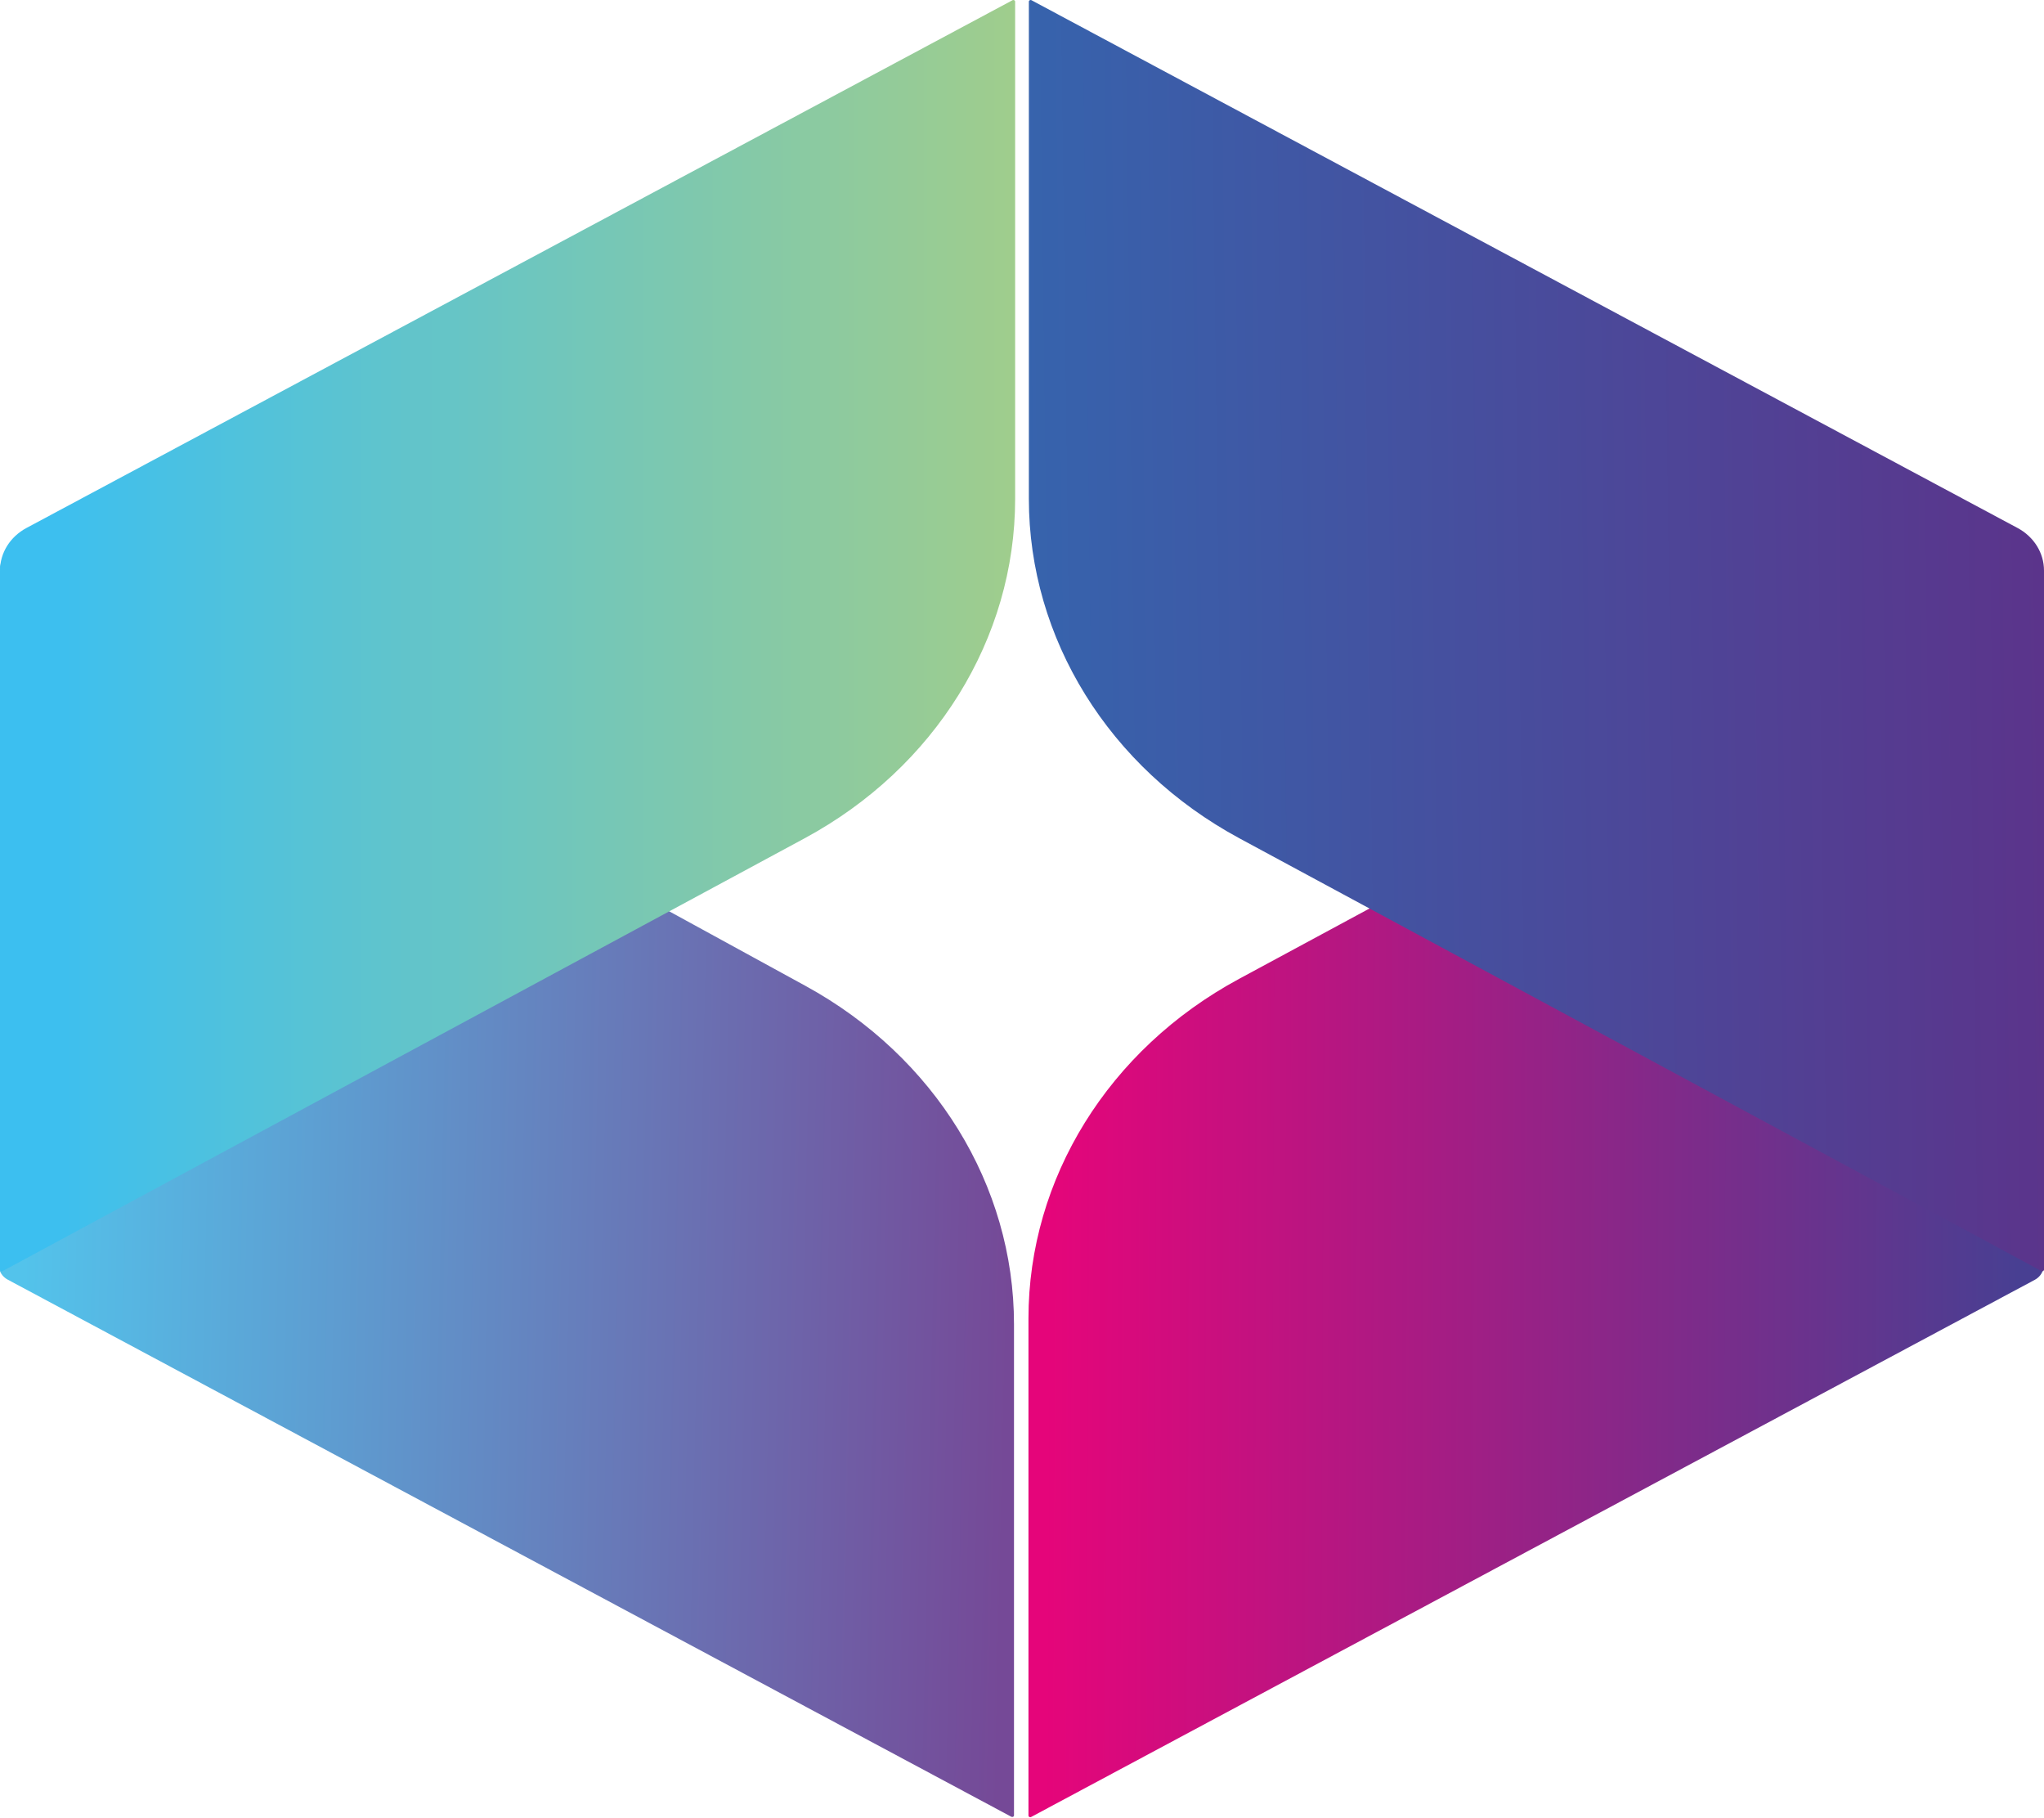
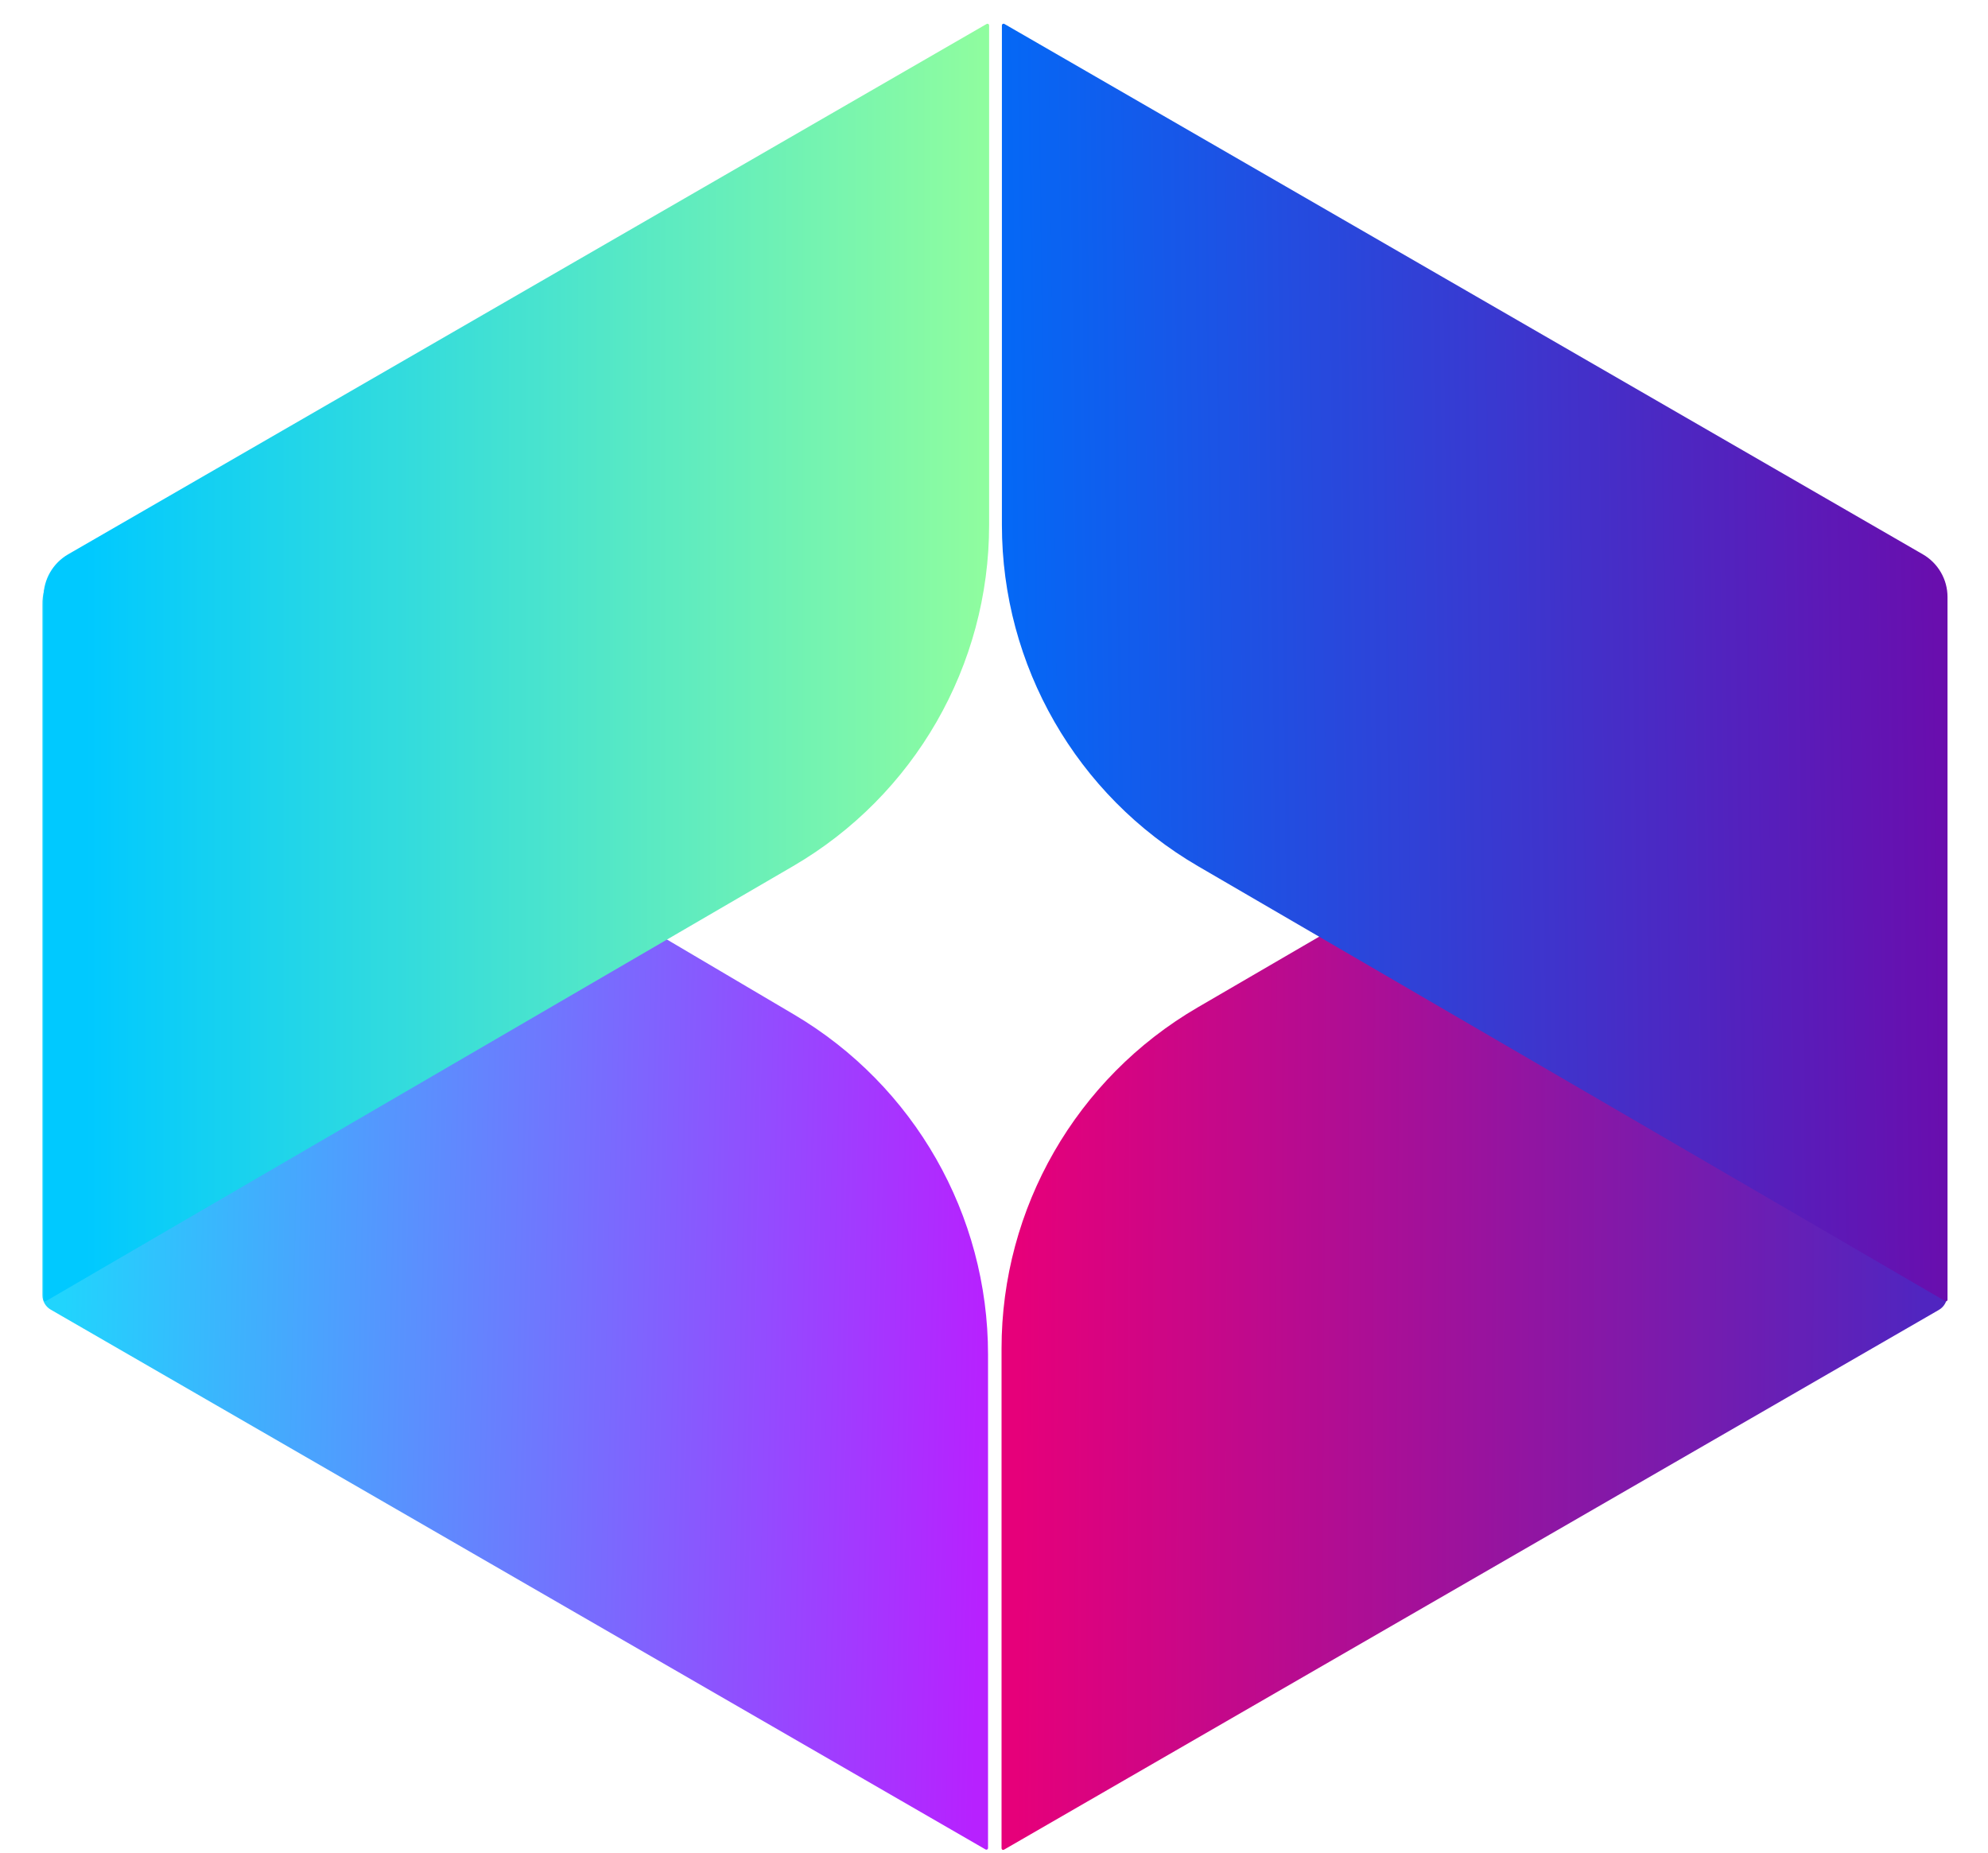
- <svg xmlns="http://www.w3.org/2000/svg" version="1.1" id="Layer_1" x="0px" y="0px" viewBox="0 0 466.25 414.41" style="enable-background:new 0 0 466.25 414.41;" xml:space="preserve">
-   <style type="text/css">
- 	.st0{fill:url(#SVGID_1_);}
- 	.st1{fill:url(#SVGID_00000152954533627997680530000000468843174559820447_);}
- 	.st2{fill:url(#SVGID_00000049196781087417656470000002755194589945209493_);}
- 	.st3{fill:url(#SVGID_00000166660041845740504060000007338467159788531627_);}
- </style>
-   <linearGradient id="SVGID_1_" gradientUnits="userSpaceOnUse" x1="230.683" y1="569.665" x2="5.584" y2="574.689" gradientTransform="matrix(1 0 0 -1 0.138 842.055)">
-     <stop offset="0" style="stop-color:#754997" />
-     <stop offset="1" style="stop-color:#53C3EB" />
-   </linearGradient>
-   <path class="st0" d="M231.3,413.99V302c0-31.7-18.08-61.04-47.54-77.16L1.8,125.31c-0.1,0.08-0.96,1.53-1.26,2.24  c-0.36,0.86-0.8,2.16-0.8,4.32v156.71c0,1.33,0.77,2.57,2.01,3.23l228.95,122.5C230.96,414.45,231.3,414.28,231.3,413.99z" />
-   <linearGradient id="SVGID_00000150087004347706866390000013371156489333274009_" gradientUnits="userSpaceOnUse" x1="238.76" y1="572.699" x2="460.306" y2="571.692" gradientTransform="matrix(1 0 0 -1 0.138 842.055)">
-     <stop offset="0" style="stop-color:#E5057A" />
-     <stop offset="1" style="stop-color:#483F92" />
-   </linearGradient>
-   <path style="fill:url(#SVGID_00000150087004347706866390000013371156489333274009_);" d="M234.6,414.04V300.66  c0-31.89,18.3-61.39,48.04-77.43l181.52-97.92c0,0,0.37,0.28,1.2,2.07c0.83,1.79,0.8,3.83,0.8,3.83v157.42  c0,1.33-0.77,2.57-2.01,3.23l-228.95,122.5C234.94,414.5,234.6,414.32,234.6,414.04z" />
-   <linearGradient id="SVGID_00000120552437604253129210000002481426279925513630_" gradientUnits="userSpaceOnUse" x1="234.642" y1="697.101" x2="10.08" y2="697.101" gradientTransform="matrix(1 0 0 -1 0.138 842.055)">
-     <stop offset="0" style="stop-color:#A1CD8B" />
-     <stop offset="1" style="stop-color:#3CBFF0" />
-   </linearGradient>
-   <path style="fill:url(#SVGID_00000120552437604253129210000002481426279925513630_);" d="M0,289.53V130.1c0-4,2.3-7.7,6.04-9.7  L230.96,0.05c0.27-0.14,0.6,0.04,0.6,0.32v113.38c0,31.89-18.3,61.39-48.04,77.43L0.61,289.86C0.34,290,0,289.82,0,289.53z" />
-   <linearGradient id="SVGID_00000153674214469279590660000013710069956004489354_" gradientUnits="userSpaceOnUse" x1="466.281" y1="698.563" x2="226.597" y2="695.542" gradientTransform="matrix(1 0 0 -1 0.138 842.055)">
-     <stop offset="0" style="stop-color:#5B348B" />
-     <stop offset="1" style="stop-color:#3565AE" />
-   </linearGradient>
-   <path style="fill:url(#SVGID_00000153674214469279590660000013710069956004489354_);" d="M466.25,289.53V130.1c0-4-2.3-7.7-6.04-9.7  L235.29,0.05c-0.27-0.14-0.6,0.04-0.6,0.32v113.38c0,31.89,18.3,61.39,48.04,77.43l182.92,98.67  C465.91,290,466.25,289.82,466.25,289.53z" />
+ <svg xmlns="http://www.w3.org/2000/svg" width="44" height="41" viewBox="0 0 44 41" fill="none">
+   <path d="M21.868 40.898V29.976a8.737 8.737 0 0 0-4.296-7.525L1.126 12.744a1.092 1.092 0 0 0-.187.64v15.283c0 .13.07.25.182.315L21.814 40.93a.036.036 0 0 0 .054-.032Z" fill="url(#a)" />
+   <path d="M22.167 40.903V29.846a8.737 8.737 0 0 1 4.342-7.552l16.406-9.55s.034.028.11.203c.075.175.071.373.071.373v15.352c0 .13-.07.25-.182.316L22.222 40.934a.036.036 0 0 1-.055-.031Z" fill="url(#b)" />
+   <path d="M.963 28.762v-15.55c0-.39.208-.75.546-.945L21.838.53a.036.036 0 0 1 .054.031v11.057a8.737 8.737 0 0 1-4.342 7.552L1.018 28.793a.036.036 0 0 1-.055-.031Z" fill="url(#c)" />
+   <path d="M43.104 28.762v-15.55c0-.39-.209-.75-.547-.945L22.23.53a.036.036 0 0 0-.055.031v11.057a8.737 8.737 0 0 0 4.342 7.552l16.533 9.623a.036.036 0 0 0 .055-.031Z" fill="url(#d)" />
+   <defs>
+     <linearGradient id="a" x1="21.798" y1="29.279" x2="1.411" y2="28.824" gradientUnits="userSpaceOnUse">
+       <stop stop-color="#B721FF" />
+       <stop offset="1" stop-color="#21D4FD" />
+     </linearGradient>
+     <linearGradient id="b" x1="22.549" y1="28.461" x2="42.572" y2="28.552" gradientUnits="userSpaceOnUse">
+       <stop stop-color="#E6007A" />
+       <stop offset="1" stop-color="#5025C0" />
+     </linearGradient>
+     <linearGradient id="c" x1="22.183" y1="14.662" x2="1.887" y2="14.662" gradientUnits="userSpaceOnUse">
+       <stop stop-color="#92FE9D" />
+       <stop offset="1" stop-color="#00C9FF" />
+     </linearGradient>
+     <linearGradient id="d" x1="43.12" y1="15.582" x2="21.458" y2="15.855" gradientUnits="userSpaceOnUse">
+       <stop stop-color="#6A0DAD" />
+       <stop offset="1" stop-color="#006CF9" />
+     </linearGradient>
+   </defs>
</svg>
